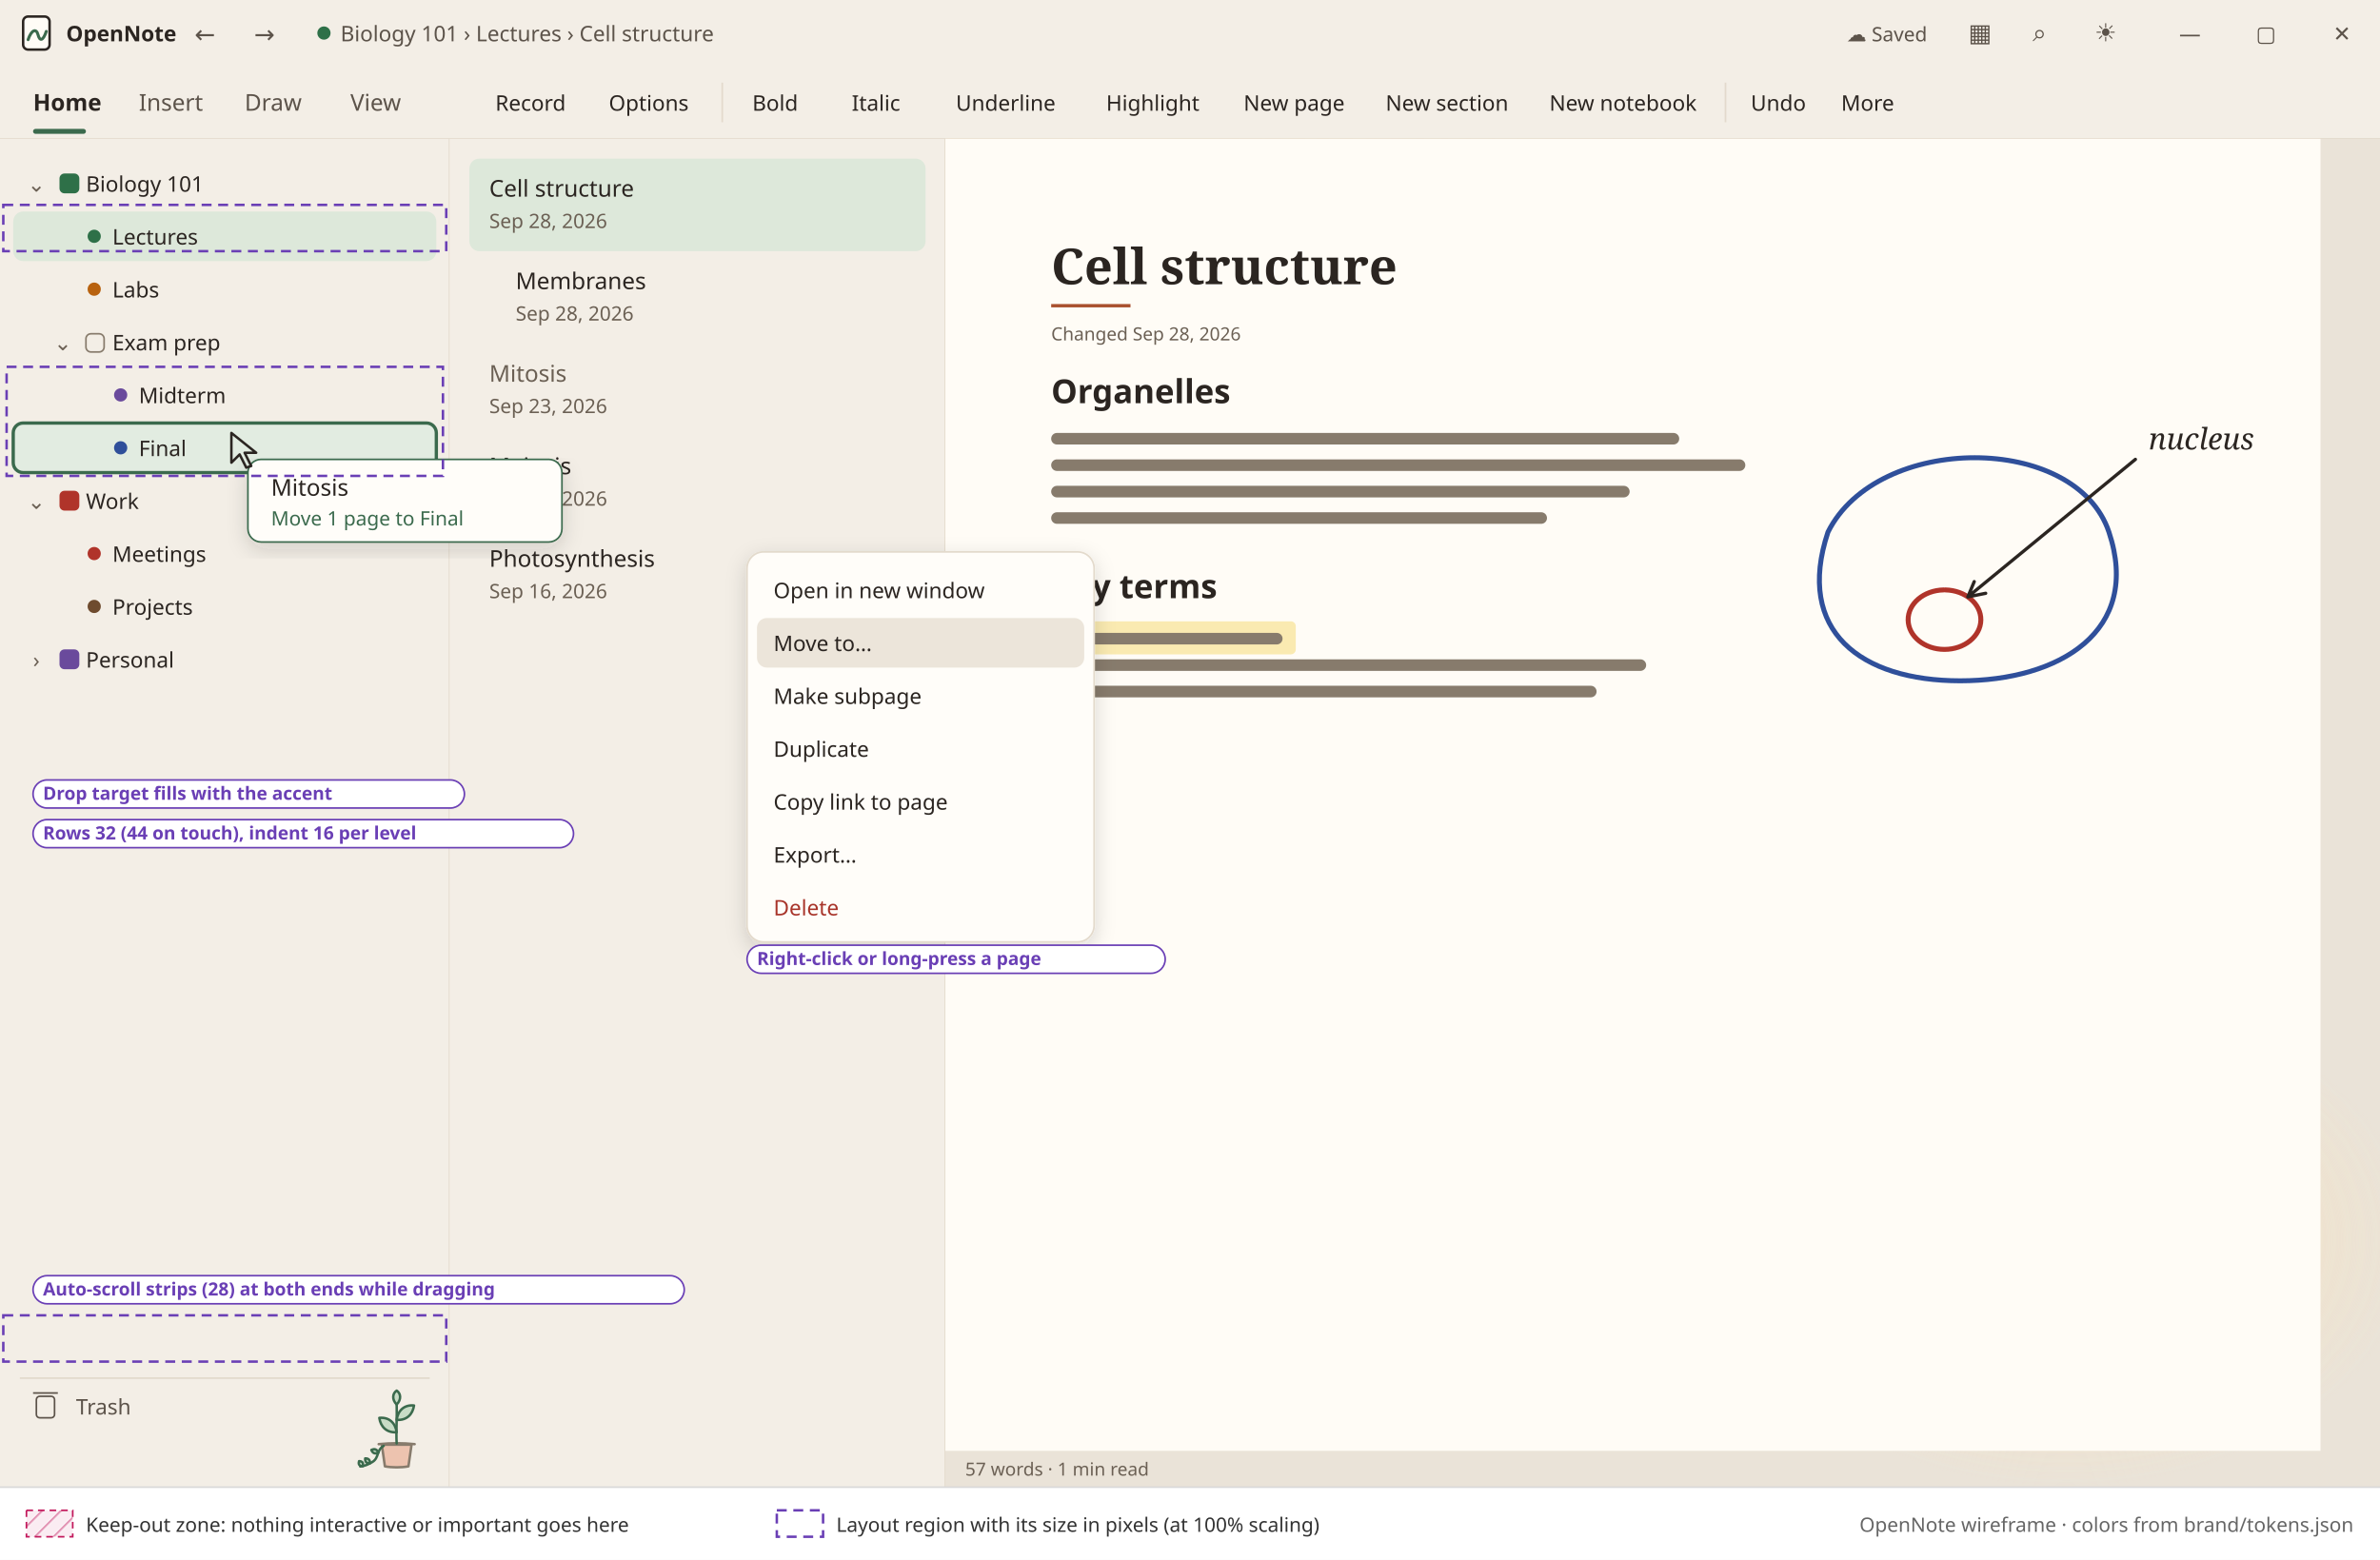
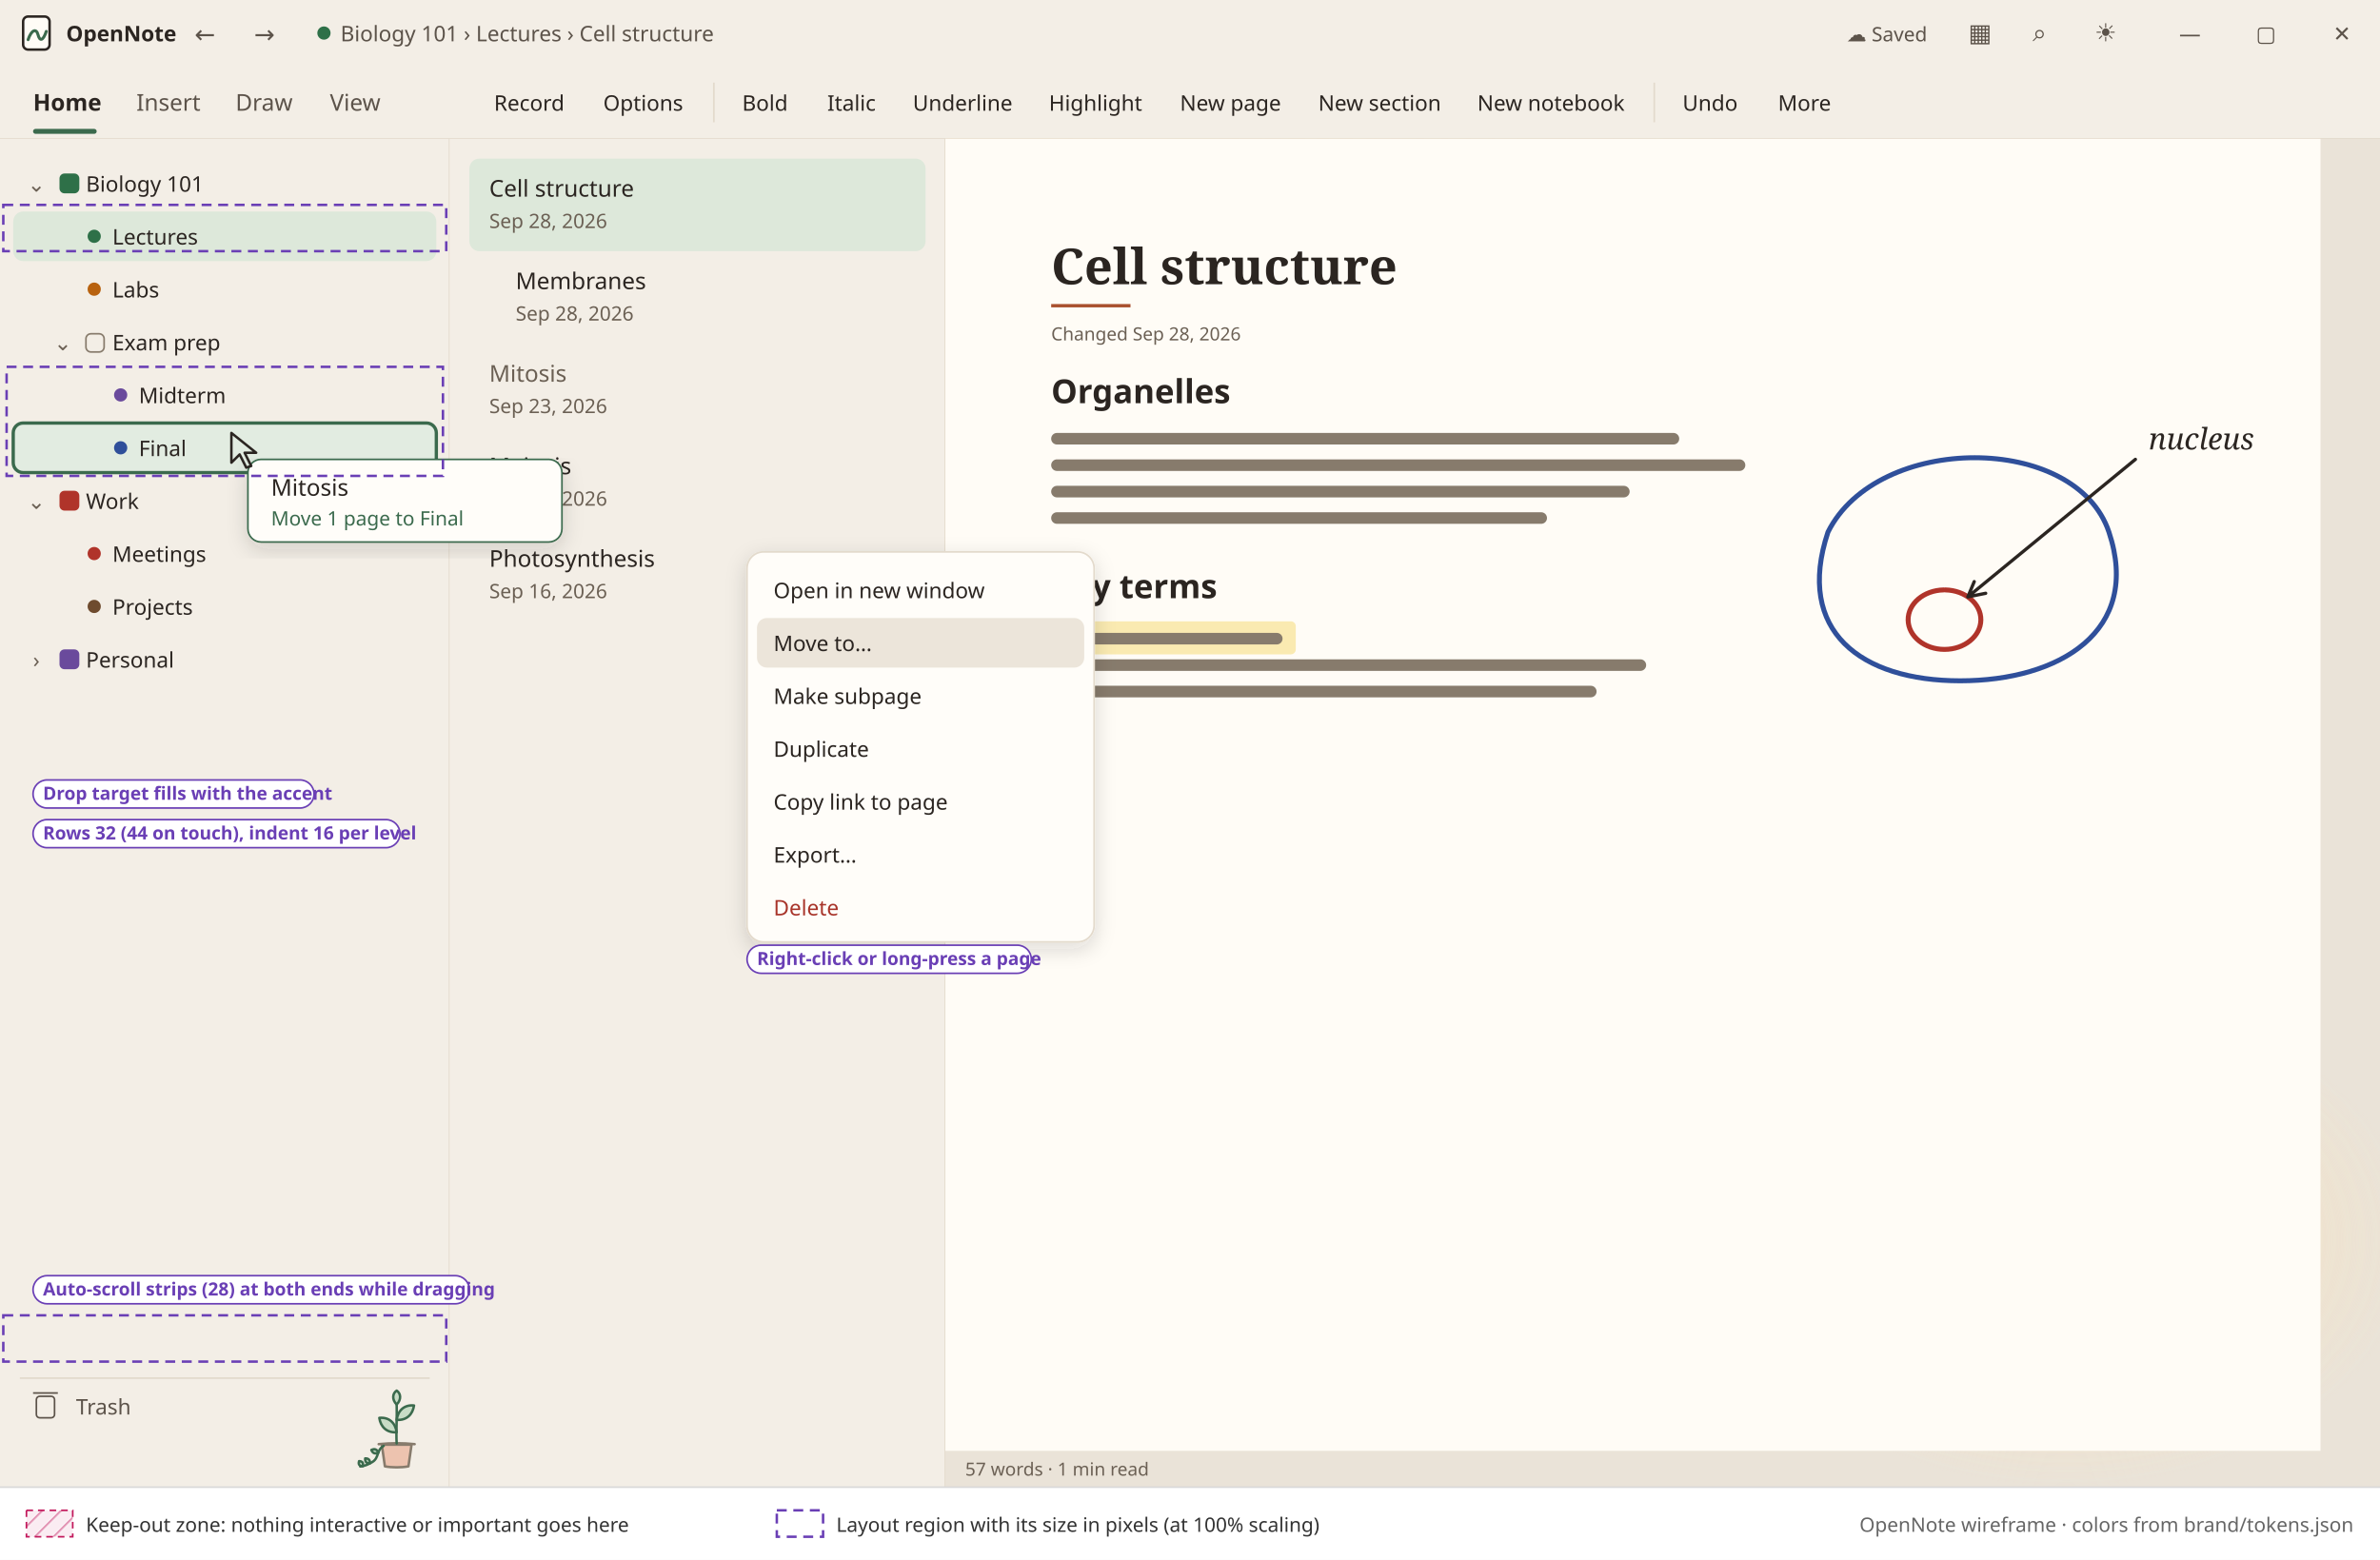
<svg xmlns="http://www.w3.org/2000/svg" viewBox="0 0 1440 944" width="1440" height="944" role="img">
  <defs>
    <pattern id="hatch" width="8" height="8" patternUnits="userSpaceOnUse" patternTransform="rotate(45)">
      <rect width="8" height="8" fill="#C2185B" fill-opacity="0.08" />
      <line x1="0" y1="0" x2="0" y2="8" stroke="#C2185B" stroke-opacity="0.45" stroke-width="2" />
    </pattern>
    <filter id="shadow" x="-10%" y="-10%" width="120%" height="130%">
      <feDropShadow dx="0" dy="4" stdDeviation="6" flood-color="#2B2521" flood-opacity="0.16" />
    </filter>
  </defs>
  <rect x="0" y="0" width="1440" height="900" rx="0" fill="#F3EEE6" />
  <rect x="0" y="0" width="1440" height="40" rx="0" fill="#F3EEE6" />
  <rect x="14" y="10" width="16" height="20" rx="3" fill="#FFFCF6" stroke="#2B2521" stroke-width="1.5" />
  <path d="M17 24c2-6 5-7 6-3s3 4 5-2" fill="none" stroke-linecap="round" stroke-linejoin="round" stroke="#3B6A4D" stroke-width="1.8" />
  <text x="40" y="25" font-size="13" font-weight="600" fill="#2B2521" text-anchor="start" font-family="'Atkinson Hyperlegible Next', 'Segoe UI', system-ui, sans-serif">OpenNote</text>
  <text x="124" y="26" font-size="15" font-weight="400" fill="#5C534A" text-anchor="middle" font-family="'Atkinson Hyperlegible Next', 'Segoe UI', system-ui, sans-serif">←</text>
  <text x="160" y="26" font-size="15" font-weight="400" fill="#5C534A" text-anchor="middle" font-family="'Atkinson Hyperlegible Next', 'Segoe UI', system-ui, sans-serif">→</text>
  <circle cx="196" cy="20" r="4" fill="#2E7048" />
  <text x="206" y="25" font-size="13" font-weight="400" fill="#5C534A" text-anchor="start" font-family="'Atkinson Hyperlegible Next', 'Segoe UI', system-ui, sans-serif">Biology 101 › Lectures › Cell structure</text>
  <text x="1166" y="25" font-size="12" font-weight="400" fill="#5C534A" text-anchor="end" font-family="'Atkinson Hyperlegible Next', 'Segoe UI', system-ui, sans-serif">☁ Saved</text>
  <text x="1198" y="25" font-size="15" font-weight="400" fill="#5C534A" text-anchor="middle" font-family="'Atkinson Hyperlegible Next', 'Segoe UI', system-ui, sans-serif">▦</text>
  <text x="1234" y="25" font-size="15" font-weight="400" fill="#5C534A" text-anchor="middle" font-family="'Atkinson Hyperlegible Next', 'Segoe UI', system-ui, sans-serif">⌕</text>
  <text x="1274" y="25" font-size="15" font-weight="400" fill="#5C534A" text-anchor="middle" font-family="'Atkinson Hyperlegible Next', 'Segoe UI', system-ui, sans-serif">☀</text>
  <text x="1325" y="25" font-size="13" font-weight="400" fill="#5C534A" text-anchor="middle" font-family="'Atkinson Hyperlegible Next', 'Segoe UI', system-ui, sans-serif">—</text>
  <text x="1371" y="25" font-size="13" font-weight="400" fill="#5C534A" text-anchor="middle" font-family="'Atkinson Hyperlegible Next', 'Segoe UI', system-ui, sans-serif">▢</text>
  <text x="1417" y="25" font-size="13" font-weight="400" fill="#5C534A" text-anchor="middle" font-family="'Atkinson Hyperlegible Next', 'Segoe UI', system-ui, sans-serif">✕</text>
  <rect x="0" y="40" width="1440" height="44" rx="0" fill="#F3EEE6" />
  <line x1="0" y1="84" x2="1440" y2="84" stroke="#E3DACC" />
  <text x="20" y="67" font-size="14" font-weight="600" fill="#2B2521" text-anchor="start" font-family="'Atkinson Hyperlegible Next', 'Segoe UI', system-ui, sans-serif">Home</text>
-   <rect x="20" y="78" width="32" height="3" rx="1.5" fill="#3B6A4D" />
-   <text x="84" y="67" font-size="14" font-weight="400" fill="#5C534A" text-anchor="start" font-family="'Atkinson Hyperlegible Next', 'Segoe UI', system-ui, sans-serif">Insert</text>
-   <text x="148" y="67" font-size="14" font-weight="400" fill="#5C534A" text-anchor="start" font-family="'Atkinson Hyperlegible Next', 'Segoe UI', system-ui, sans-serif">Draw</text>
-   <text x="212" y="67" font-size="14" font-weight="400" fill="#5C534A" text-anchor="start" font-family="'Atkinson Hyperlegible Next', 'Segoe UI', system-ui, sans-serif">View</text>
-   <g data-fit="6" data-center="both">
-     <rect x="290" y="48" width="62" height="28" rx="8" fill="none" />
-     <text x="321" y="67" font-size="13" font-weight="400" fill="#2B2521" text-anchor="middle" font-family="'Atkinson Hyperlegible Next', 'Segoe UI', system-ui, sans-serif">Record</text>
-   </g>
-   <g data-fit="6" data-center="both">
-     <rect x="358" y="48" width="69" height="28" rx="8" fill="none" />
-     <text x="392.5" y="67" font-size="13" font-weight="400" fill="#2B2521" text-anchor="middle" font-family="'Atkinson Hyperlegible Next', 'Segoe UI', system-ui, sans-serif">Options</text>
-   </g>
-   <line x1="437" y1="50" x2="437" y2="74" stroke="#E3DACC" />
-   <g data-fit="6" data-center="both">
-     <rect x="445" y="48" width="48" height="28" rx="8" fill="none" />
-     <text x="469" y="67" font-size="13" font-weight="400" fill="#2B2521" text-anchor="middle" font-family="'Atkinson Hyperlegible Next', 'Segoe UI', system-ui, sans-serif">Bold</text>
-   </g>
-   <g data-fit="6" data-center="both">
-     <rect x="499" y="48" width="62" height="28" rx="8" fill="none" />
-     <text x="530" y="67" font-size="13" font-weight="400" fill="#2B2521" text-anchor="middle" font-family="'Atkinson Hyperlegible Next', 'Segoe UI', system-ui, sans-serif">Italic</text>
-   </g>
-   <g data-fit="6" data-center="both">
-     <rect x="567" y="48" width="83" height="28" rx="8" fill="none" />
-     <text x="608.5" y="67" font-size="13" font-weight="400" fill="#2B2521" text-anchor="middle" font-family="'Atkinson Hyperlegible Next', 'Segoe UI', system-ui, sans-serif">Underline</text>
-   </g>
-   <g data-fit="6" data-center="both">
-     <rect x="656" y="48" width="83" height="28" rx="8" fill="none" />
-     <text x="697.5" y="67" font-size="13" font-weight="400" fill="#2B2521" text-anchor="middle" font-family="'Atkinson Hyperlegible Next', 'Segoe UI', system-ui, sans-serif">Highlight</text>
-   </g>
-   <g data-fit="6" data-center="both">
-     <rect x="745" y="48" width="76" height="28" rx="8" fill="none" />
-     <text x="783" y="67" font-size="13" font-weight="400" fill="#2B2521" text-anchor="middle" font-family="'Atkinson Hyperlegible Next', 'Segoe UI', system-ui, sans-serif">New page</text>
-   </g>
-   <g data-fit="6" data-center="both">
-     <rect x="827" y="48" width="97" height="28" rx="8" fill="none" />
-     <text x="875.5" y="67" font-size="13" font-weight="400" fill="#2B2521" text-anchor="middle" font-family="'Atkinson Hyperlegible Next', 'Segoe UI', system-ui, sans-serif">New section</text>
-   </g>
-   <g data-fit="6" data-center="both">
-     <rect x="930" y="48" width="104" height="28" rx="8" fill="none" />
-     <text x="982" y="67" font-size="13" font-weight="400" fill="#2B2521" text-anchor="middle" font-family="'Atkinson Hyperlegible Next', 'Segoe UI', system-ui, sans-serif">New notebook</text>
-   </g>
-   <line x1="1044" y1="50" x2="1044" y2="74" stroke="#E3DACC" />
-   <g data-fit="6" data-center="both">
-     <rect x="1052" y="48" width="48" height="28" rx="8" fill="none" />
-     <text x="1076" y="67" font-size="13" font-weight="400" fill="#2B2521" text-anchor="middle" font-family="'Atkinson Hyperlegible Next', 'Segoe UI', system-ui, sans-serif">Undo</text>
-   </g>
-   <g data-fit="6" data-center="both">
-     <rect x="1106" y="48" width="48" height="28" rx="8" fill="none" />
-     <text x="1130" y="67" font-size="13" font-weight="400" fill="#2B2521" text-anchor="middle" font-family="'Atkinson Hyperlegible Next', 'Segoe UI', system-ui, sans-serif">More</text>
+   <rect x="20" y="78" width="38.5" height="3" rx="1.5" fill="#3B6A4D" />
+   <text x="82.5" y="67" font-size="14" font-weight="400" fill="#5C534A" text-anchor="start" font-family="'Atkinson Hyperlegible Next', 'Segoe UI', system-ui, sans-serif">Insert</text>
+   <text x="142.5" y="67" font-size="14" font-weight="400" fill="#5C534A" text-anchor="start" font-family="'Atkinson Hyperlegible Next', 'Segoe UI', system-ui, sans-serif">Draw</text>
+   <text x="199.6" y="67" font-size="14" font-weight="400" fill="#5C534A" text-anchor="start" font-family="'Atkinson Hyperlegible Next', 'Segoe UI', system-ui, sans-serif">View</text>
+   <g data-fit="6" data-center="both">
+     <rect x="290" y="48" width="60.4" height="28" rx="8" fill="none" />
+     <text x="320.2" y="67" font-size="13" font-weight="400" fill="#2B2521" text-anchor="middle" font-family="'Atkinson Hyperlegible Next', 'Segoe UI', system-ui, sans-serif">Record</text>
+   </g>
+   <g data-fit="6" data-center="both">
+     <rect x="356.4" y="48" width="65.5" height="28" rx="8" fill="none" />
+     <text x="389.15" y="67" font-size="13" font-weight="400" fill="#2B2521" text-anchor="middle" font-family="'Atkinson Hyperlegible Next', 'Segoe UI', system-ui, sans-serif">Options</text>
+   </g>
+   <line x1="431.9" y1="50" x2="431.9" y2="74" stroke="#E3DACC" />
+   <g data-fit="6" data-center="both">
+     <rect x="439.9" y="48" width="45.9" height="28" rx="8" fill="none" />
+     <text x="462.85" y="67" font-size="13" font-weight="400" fill="#2B2521" text-anchor="middle" font-family="'Atkinson Hyperlegible Next', 'Segoe UI', system-ui, sans-serif">Bold</text>
+   </g>
+   <g data-fit="6" data-center="both">
+     <rect x="491.8" y="48" width="46.8" height="28" rx="8" fill="none" />
+     <text x="515.2" y="67" font-size="13" font-weight="400" fill="#2B2521" text-anchor="middle" font-family="'Atkinson Hyperlegible Next', 'Segoe UI', system-ui, sans-serif">Italic</text>
+   </g>
+   <g data-fit="6" data-center="both">
+     <rect x="544.6" y="48" width="75.7" height="28" rx="8" fill="none" />
+     <text x="582.45" y="67" font-size="13" font-weight="400" fill="#2B2521" text-anchor="middle" font-family="'Atkinson Hyperlegible Next', 'Segoe UI', system-ui, sans-serif">Underline</text>
+   </g>
+   <g data-fit="6" data-center="both">
+     <rect x="626.3" y="48" width="73.1" height="28" rx="8" fill="none" />
+     <text x="662.85" y="67" font-size="13" font-weight="400" fill="#2B2521" text-anchor="middle" font-family="'Atkinson Hyperlegible Next', 'Segoe UI', system-ui, sans-serif">Highlight</text>
+   </g>
+   <g data-fit="6" data-center="both">
+     <rect x="705.4" y="48" width="78.2" height="28" rx="8" fill="none" />
+     <text x="744.5" y="67" font-size="13" font-weight="400" fill="#2B2521" text-anchor="middle" font-family="'Atkinson Hyperlegible Next', 'Segoe UI', system-ui, sans-serif">New page</text>
+   </g>
+   <g data-fit="6" data-center="both">
+     <rect x="789.6" y="48" width="90.3" height="28" rx="8" fill="none" />
+     <text x="834.75" y="67" font-size="13" font-weight="400" fill="#2B2521" text-anchor="middle" font-family="'Atkinson Hyperlegible Next', 'Segoe UI', system-ui, sans-serif">New section</text>
+   </g>
+   <g data-fit="6" data-center="both">
+     <rect x="885.9" y="48" width="105" height="28" rx="8" fill="none" />
+     <text x="938.4" y="67" font-size="13" font-weight="400" fill="#2B2521" text-anchor="middle" font-family="'Atkinson Hyperlegible Next', 'Segoe UI', system-ui, sans-serif">New notebook</text>
+   </g>
+   <line x1="1000.9" y1="50" x2="1000.9" y2="74" stroke="#E3DACC" />
+   <g data-fit="6" data-center="both">
+     <rect x="1008.9" y="48" width="51.6" height="28" rx="8" fill="none" />
+     <text x="1034.7" y="67" font-size="13" font-weight="400" fill="#2B2521" text-anchor="middle" font-family="'Atkinson Hyperlegible Next', 'Segoe UI', system-ui, sans-serif">Undo</text>
+   </g>
+   <g data-fit="6" data-center="both">
+     <rect x="1066.5" y="48" width="50.6" height="28" rx="8" fill="none" />
+     <text x="1091.8" y="67" font-size="13" font-weight="400" fill="#2B2521" text-anchor="middle" font-family="'Atkinson Hyperlegible Next', 'Segoe UI', system-ui, sans-serif">More</text>
  </g>
  <rect x="0" y="84" width="272" height="816" rx="0" fill="#F3EEE6" />
  <line x1="272" y1="84" x2="272" y2="900" stroke="#E3DACC" />
  <text x="22" y="116" font-size="13" font-weight="400" fill="#6B6054" text-anchor="middle" font-family="'Atkinson Hyperlegible Next', 'Segoe UI', system-ui, sans-serif">⌄</text>
  <rect x="36" y="105" width="12" height="12" rx="3" fill="#2E7048" />
  <text x="52" y="116" font-size="13" font-weight="400" fill="#2B2521" text-anchor="start" font-family="'Atkinson Hyperlegible Next', 'Segoe UI', system-ui, sans-serif">Biology 101</text>
  <rect x="8" y="128" width="256" height="30" rx="6" fill="#DDE8DA" />
  <circle cx="57" cy="143" r="4" fill="#2E7048" />
  <text x="68" y="148" font-size="13" font-weight="400" fill="#2B2521" text-anchor="start" font-family="'Atkinson Hyperlegible Next', 'Segoe UI', system-ui, sans-serif">Lectures</text>
  <circle cx="57" cy="175" r="4" fill="#B8620F" />
  <text x="68" y="180" font-size="13" font-weight="400" fill="#2B2521" text-anchor="start" font-family="'Atkinson Hyperlegible Next', 'Segoe UI', system-ui, sans-serif">Labs</text>
  <text x="38" y="212" font-size="13" font-weight="400" fill="#6B6054" text-anchor="middle" font-family="'Atkinson Hyperlegible Next', 'Segoe UI', system-ui, sans-serif">⌄</text>
  <rect x="52" y="202" width="11" height="11" rx="3" fill="none" stroke="#877B6C" stroke-width="1" />
  <text x="68" y="212" font-size="13" font-weight="400" fill="#2B2521" text-anchor="start" font-family="'Atkinson Hyperlegible Next', 'Segoe UI', system-ui, sans-serif">Exam prep</text>
  <circle cx="73" cy="239" r="4" fill="#6A4A9C" />
  <text x="84" y="244" font-size="13" font-weight="400" fill="#2B2521" text-anchor="start" font-family="'Atkinson Hyperlegible Next', 'Segoe UI', system-ui, sans-serif">Midterm</text>
  <rect x="8" y="256" width="256" height="30" rx="6" fill="#E2ECE1" stroke="#3B6A4D" stroke-width="2" />
  <circle cx="73" cy="271" r="4" fill="#2F4F9A" />
  <text x="84" y="276" font-size="13" font-weight="400" fill="#2B2521" text-anchor="start" font-family="'Atkinson Hyperlegible Next', 'Segoe UI', system-ui, sans-serif">Final</text>
  <text x="22" y="308" font-size="13" font-weight="400" fill="#6B6054" text-anchor="middle" font-family="'Atkinson Hyperlegible Next', 'Segoe UI', system-ui, sans-serif">⌄</text>
  <rect x="36" y="297" width="12" height="12" rx="3" fill="#B0342A" />
  <text x="52" y="308" font-size="13" font-weight="400" fill="#2B2521" text-anchor="start" font-family="'Atkinson Hyperlegible Next', 'Segoe UI', system-ui, sans-serif">Work</text>
  <circle cx="57" cy="335" r="4" fill="#B0342A" />
  <text x="68" y="340" font-size="13" font-weight="400" fill="#2B2521" text-anchor="start" font-family="'Atkinson Hyperlegible Next', 'Segoe UI', system-ui, sans-serif">Meetings</text>
  <circle cx="57" cy="367" r="4" fill="#6E4B2E" />
  <text x="68" y="372" font-size="13" font-weight="400" fill="#2B2521" text-anchor="start" font-family="'Atkinson Hyperlegible Next', 'Segoe UI', system-ui, sans-serif">Projects</text>
  <text x="22" y="404" font-size="13" font-weight="400" fill="#6B6054" text-anchor="middle" font-family="'Atkinson Hyperlegible Next', 'Segoe UI', system-ui, sans-serif">›</text>
  <rect x="36" y="393" width="12" height="12" rx="3" fill="#6A4A9C" />
  <text x="52" y="404" font-size="13" font-weight="400" fill="#2B2521" text-anchor="start" font-family="'Atkinson Hyperlegible Next', 'Segoe UI', system-ui, sans-serif">Personal</text>
  <line x1="12" y1="834" x2="260" y2="834" stroke="#E3DACC" />
  <rect x="22" y="845" width="11" height="13" rx="2" fill="none" stroke="#5C534A" stroke-width="1" />
  <line x1="20" y1="843" x2="35" y2="843" stroke="#5C534A" />
  <text x="46" y="856" font-size="13" font-weight="400" fill="#5C534A" text-anchor="start" font-family="'Atkinson Hyperlegible Next', 'Segoe UI', system-ui, sans-serif">Trash</text>
  <g data-part="plant-pot" fill="none" stroke="#877B6C" stroke-linecap="round" stroke-linejoin="round">
    <g data-part="plant" transform="translate(216 840.5063) scale(0.75)" stroke-width="2">
      <path d="M20 45H44L41.5 62.5C36 63.6 28 63.6 22.5 62.5Z" fill="#EDC3AF" data-part="pot" />
      <path d="M17.5 44.6C28 43.6 37 43.6 46.5 44.6" />
      <path d="M32 44C31.4 34 32.4 23 32 12" stroke="#3B6A4D" />
      <path d="M21.5 46C15.5 49.5 18 55.6 12.4 59 9 61 6 62.4 2.6 62.6" stroke="#3B6A4D" />
      <path d="M32 35C24 35.6 19 30.6 18 23.4 26 22.6 31 27.6 32 35Z" fill="#C8DCC6" stroke="#3B6A4D" />
      <path d="M32 25C40 25.6 45 20.6 46 13.4 38 12.6 33 17.6 32 25Z" fill="#C8DCC6" stroke="#3B6A4D" />
      <path d="M32 12.6C28 8.6 28.6 3.6 32 1.4 35.4 3.6 36 8.6 32 12.6Z" fill="#C8DCC6" stroke="#3B6A4D" />
      <path d="M17.2 51.4Q15.5 47.4 11.6 49.3Q13.3 53.4 17.2 51.4Z" fill="#C8DCC6" stroke="#3B6A4D" />
      <path d="M10.4 60.1Q10.7 56 6.6 56.1Q6.3 60.2 10.4 60.1Z" fill="#C8DCC6" stroke="#3B6A4D" />
      <path d="M4.6 62.4Q5.8 58.5 1.7 58.3Q0.5 62.2 4.6 62.4Z" fill="#C8DCC6" stroke="#3B6A4D" />
    </g>
  </g>
  <rect x="272" y="84" width="300" height="816" rx="0" fill="#F3EEE6" />
  <line x1="572" y1="84" x2="572" y2="900" stroke="#E3DACC" />
  <rect x="284" y="96" width="276" height="56" rx="6" fill="#DDE8DA" />
  <text x="296" y="119" font-size="14" font-weight="500" fill="#2B2521" text-anchor="start" font-family="'Atkinson Hyperlegible Next', 'Segoe UI', system-ui, sans-serif">Cell structure</text>
  <text x="296" y="138" font-size="12" font-weight="400" fill="#6B6054" text-anchor="start" font-family="'Atkinson Hyperlegible Next', 'Segoe UI', system-ui, sans-serif">Sep 28, 2026</text>
  <text x="312" y="175" font-size="14" font-weight="500" fill="#2B2521" text-anchor="start" font-family="'Atkinson Hyperlegible Next', 'Segoe UI', system-ui, sans-serif">Membranes</text>
  <text x="312" y="194" font-size="12" font-weight="400" fill="#6B6054" text-anchor="start" font-family="'Atkinson Hyperlegible Next', 'Segoe UI', system-ui, sans-serif">Sep 28, 2026</text>
  <text x="296" y="231" font-size="14" font-weight="500" fill="#6B6054" text-anchor="start" font-family="'Atkinson Hyperlegible Next', 'Segoe UI', system-ui, sans-serif">Mitosis</text>
  <text x="296" y="250" font-size="12" font-weight="400" fill="#6B6054" text-anchor="start" font-family="'Atkinson Hyperlegible Next', 'Segoe UI', system-ui, sans-serif">Sep 23, 2026</text>
  <text x="296" y="287" font-size="14" font-weight="500" fill="#2B2521" text-anchor="start" font-family="'Atkinson Hyperlegible Next', 'Segoe UI', system-ui, sans-serif">Meiosis</text>
  <text x="296" y="306" font-size="12" font-weight="400" fill="#6B6054" text-anchor="start" font-family="'Atkinson Hyperlegible Next', 'Segoe UI', system-ui, sans-serif">Sep 21, 2026</text>
  <text x="296" y="343" font-size="14" font-weight="500" fill="#2B2521" text-anchor="start" font-family="'Atkinson Hyperlegible Next', 'Segoe UI', system-ui, sans-serif">Photosynthesis</text>
  <text x="296" y="362" font-size="12" font-weight="400" fill="#6B6054" text-anchor="start" font-family="'Atkinson Hyperlegible Next', 'Segoe UI', system-ui, sans-serif">Sep 16, 2026</text>
  <defs>
    <radialGradient id="ambient6" cx="0" cy="0" r="1" gradientUnits="userSpaceOnUse" gradientTransform="translate(572 84) scale(608 653)">
      <stop offset="0" stop-color="#FFF0D4" />
      <stop offset="1" stop-color="#FFF0D4" stop-opacity="0" />
    </radialGradient>
    <radialGradient id="ambient6p">
      <stop offset="0" stop-color="#FCE4B8" />
      <stop offset="1" stop-color="#FCE4B8" stop-opacity="0" />
    </radialGradient>
  </defs>
  <rect x="572" y="84" width="868" height="816" rx="0" fill="#EAE3D8" />
  <rect x="572" y="84" width="868" height="816" fill="url(#ambient6)" />
  <ellipse cx="1250" cy="750" rx="210" ry="150" fill="url(#ambient6p)" opacity="0.9" />
  <rect x="572" y="84" width="832" height="794" rx="0" fill="#FFFCF6" />
  <text x="584" y="893" font-size="11" font-weight="400" fill="#6B6054" text-anchor="start" font-family="'Atkinson Hyperlegible Next', 'Segoe UI', system-ui, sans-serif">57 words · 1 min read</text>
  <text x="636" y="172" font-size="30" font-weight="700" fill="#2B2521" text-anchor="start" font-family="Literata, Cambria, Georgia, serif">Cell structure</text>
  <rect x="636" y="184" width="48" height="2" rx="0" fill="#A9502F" />
  <text x="636" y="206" font-size="11" font-weight="400" fill="#6B6054" text-anchor="start" font-family="'Atkinson Hyperlegible Next', 'Segoe UI', system-ui, sans-serif">Changed Sep 28, 2026</text>
  <text x="636" y="244" font-size="20" font-weight="600" fill="#2B2521" text-anchor="start" font-family="'Atkinson Hyperlegible Next', 'Segoe UI', system-ui, sans-serif">Organelles</text>
  <rect x="636" y="262" width="380" height="7" rx="3.5" fill="#877B6C" />
  <rect x="636" y="278" width="420" height="7" rx="3.5" fill="#877B6C" />
  <rect x="636" y="294" width="350" height="7" rx="3.5" fill="#877B6C" />
  <rect x="636" y="310" width="300" height="7" rx="3.5" fill="#877B6C" />
  <path d="M1106 322c30-60 150-60 170 0s-30 90-90 90-100-30-80-90z" fill="none" stroke-linecap="round" stroke-linejoin="round" stroke="#2F4F9A" stroke-width="3" />
  <path data-part="nucleus" d="M1176 357a22 18 0 1 0 1 0" fill="none" stroke-linecap="round" stroke-linejoin="round" stroke="#B0342A" stroke-width="3" />
  <path data-part="arrow" d="M1292 278C1258.21 305.74 1224.43 333.47 1190.64 361.21M1190.64 361.21L1201.42 359.04M1190.64 361.21L1194.49 351.98" fill="none" stroke-linecap="round" stroke-linejoin="round" stroke="#2B2521" stroke-width="2" />
  <text x="1300" y="272" font-size="18" font-weight="400" fill="#2B2521" text-anchor="start" font-family="Literata, Cambria, Georgia, serif" font-style="italic">nucleus</text>
  <text x="636" y="362" font-size="20" font-weight="600" fill="#2B2521" text-anchor="start" font-family="'Atkinson Hyperlegible Next', 'Segoe UI', system-ui, sans-serif">Key terms</text>
  <rect x="634" y="376" width="150" height="20" rx="3" fill="#F2CF4A66" />
  <rect x="636" y="383" width="140" height="7" rx="3.5" fill="#877B6C" />
  <rect x="636" y="399" width="360" height="7" rx="3.5" fill="#877B6C" />
  <rect x="636" y="415" width="330" height="7" rx="3.5" fill="#877B6C" />
  <rect x="150" y="278" width="190" height="50" rx="8" fill="#FFFDF9" stroke="#3B6A4D" stroke-width="1" filter="url(#shadow)" />
  <text x="164" y="300" font-size="14" font-weight="500" fill="#2B2521" text-anchor="start" font-family="'Atkinson Hyperlegible Next', 'Segoe UI', system-ui, sans-serif">Mitosis</text>
  <text x="164" y="318" font-size="12" font-weight="400" fill="#3B6A4D" text-anchor="start" font-family="'Atkinson Hyperlegible Next', 'Segoe UI', system-ui, sans-serif">Move 1 page to Final</text>
  <path d="M140 262l0 18 5-5 4 8 3-1-4-8 7 0z" fill="none" stroke-linecap="round" stroke-linejoin="round" stroke="#2B2521" stroke-width="1.5" />
  <rect x="452" y="334" width="210" height="236" rx="10" fill="#FFFDF9" stroke="#E3DACC" stroke-width="1" filter="url(#shadow)" />
  <text x="468" y="362" font-size="13" font-weight="400" fill="#2B2521" text-anchor="start" font-family="'Atkinson Hyperlegible Next', 'Segoe UI', system-ui, sans-serif">Open in new window</text>
  <rect x="458" y="374" width="198" height="30" rx="6" fill="#ECE5DA" />
  <text x="468" y="394" font-size="13" font-weight="400" fill="#2B2521" text-anchor="start" font-family="'Atkinson Hyperlegible Next', 'Segoe UI', system-ui, sans-serif">Move to…</text>
  <text x="468" y="426" font-size="13" font-weight="400" fill="#2B2521" text-anchor="start" font-family="'Atkinson Hyperlegible Next', 'Segoe UI', system-ui, sans-serif">Make subpage</text>
  <text x="468" y="458" font-size="13" font-weight="400" fill="#2B2521" text-anchor="start" font-family="'Atkinson Hyperlegible Next', 'Segoe UI', system-ui, sans-serif">Duplicate</text>
  <text x="468" y="490" font-size="13" font-weight="400" fill="#2B2521" text-anchor="start" font-family="'Atkinson Hyperlegible Next', 'Segoe UI', system-ui, sans-serif">Copy link to page</text>
  <text x="468" y="522" font-size="13" font-weight="400" fill="#2B2521" text-anchor="start" font-family="'Atkinson Hyperlegible Next', 'Segoe UI', system-ui, sans-serif">Export…</text>
  <text x="468" y="554" font-size="13" font-weight="400" fill="#A8342A" text-anchor="start" font-family="'Atkinson Hyperlegible Next', 'Segoe UI', system-ui, sans-serif">Delete</text>
  <g pointer-events="none">
    <rect x="2" y="124" width="268" height="28" rx="0" fill="none" stroke="#6A3FB5" stroke-width="1.5" stroke-dasharray="6 4" />
  </g>
  <g pointer-events="none">
    <rect x="2" y="796" width="268" height="28" rx="0" fill="none" stroke="#6A3FB5" stroke-width="1.5" stroke-dasharray="6 4" />
  </g>
  <g data-fit="4" pointer-events="none">
-     <rect x="20" y="772" width="394" height="17" rx="8.5" fill="#FFFFFF" stroke="#6A3FB5" stroke-width="1" />
+     <rect x="20" y="772" width="264" height="17" rx="8.5" fill="#FFFFFF" stroke="#6A3FB5" stroke-width="1" />
    <text x="26" y="784" font-size="11" font-weight="600" fill="#6A3FB5" text-anchor="start" font-family="'Atkinson Hyperlegible Next', 'Segoe UI', system-ui, sans-serif">Auto-scroll strips (28) at both ends while dragging</text>
  </g>
  <g pointer-events="none">
    <rect x="4" y="222" width="264" height="66" rx="0" fill="none" stroke="#6A3FB5" stroke-width="1.5" stroke-dasharray="6 4" />
  </g>
  <g data-fit="4" pointer-events="none">
-     <rect x="452" y="572" width="253" height="17" rx="8.5" fill="#FFFFFF" stroke="#6A3FB5" stroke-width="1" />
+     <rect x="452" y="572" width="172" height="17" rx="8.5" fill="#FFFFFF" stroke="#6A3FB5" stroke-width="1" />
    <text x="458" y="584" font-size="11" font-weight="600" fill="#6A3FB5" text-anchor="start" font-family="'Atkinson Hyperlegible Next', 'Segoe UI', system-ui, sans-serif">Right-click or long-press a page</text>
  </g>
  <g data-fit="4" pointer-events="none">
-     <rect x="20" y="472" width="261" height="17" rx="8.5" fill="#FFFFFF" stroke="#6A3FB5" stroke-width="1" />
+     <rect x="20" y="472" width="170" height="17" rx="8.5" fill="#FFFFFF" stroke="#6A3FB5" stroke-width="1" />
    <text x="26" y="484" font-size="11" font-weight="600" fill="#6A3FB5" text-anchor="start" font-family="'Atkinson Hyperlegible Next', 'Segoe UI', system-ui, sans-serif">Drop target fills with the accent</text>
  </g>
  <g data-fit="4" pointer-events="none">
-     <rect x="20" y="496" width="327" height="17" rx="8.5" fill="#FFFFFF" stroke="#6A3FB5" stroke-width="1" />
+     <rect x="20" y="496" width="222" height="17" rx="8.5" fill="#FFFFFF" stroke="#6A3FB5" stroke-width="1" />
    <text x="26" y="508" font-size="11" font-weight="600" fill="#6A3FB5" text-anchor="start" font-family="'Atkinson Hyperlegible Next', 'Segoe UI', system-ui, sans-serif">Rows 32 (44 on touch), indent 16 per level</text>
  </g>
  <rect x="0" y="900" width="1440" height="44" rx="0" fill="#FFFFFF" />
  <line x1="0" y1="900" x2="1440" y2="900" stroke="#D9D9D9" />
  <rect x="16" y="914" width="28" height="16" rx="0" fill="url(#hatch)" stroke="#C2185B" stroke-width="1" stroke-dasharray="4 3" />
  <text x="52" y="927" font-size="12" font-weight="400" fill="#333" text-anchor="start" font-family="'Atkinson Hyperlegible Next', 'Segoe UI', system-ui, sans-serif">Keep-out zone: nothing interactive or important goes here</text>
  <rect x="470" y="914" width="28" height="16" rx="0" fill="none" stroke="#6A3FB5" stroke-width="1.5" stroke-dasharray="6 4" />
  <text x="506" y="927" font-size="12" font-weight="400" fill="#333" text-anchor="start" font-family="'Atkinson Hyperlegible Next', 'Segoe UI', system-ui, sans-serif">Layout region with its size in pixels (at 100% scaling)</text>
  <text x="1424" y="927" font-size="12" font-weight="400" fill="#666" text-anchor="end" font-family="'Atkinson Hyperlegible Next', 'Segoe UI', system-ui, sans-serif">OpenNote wireframe · colors from brand/tokens.json</text>
</svg>
